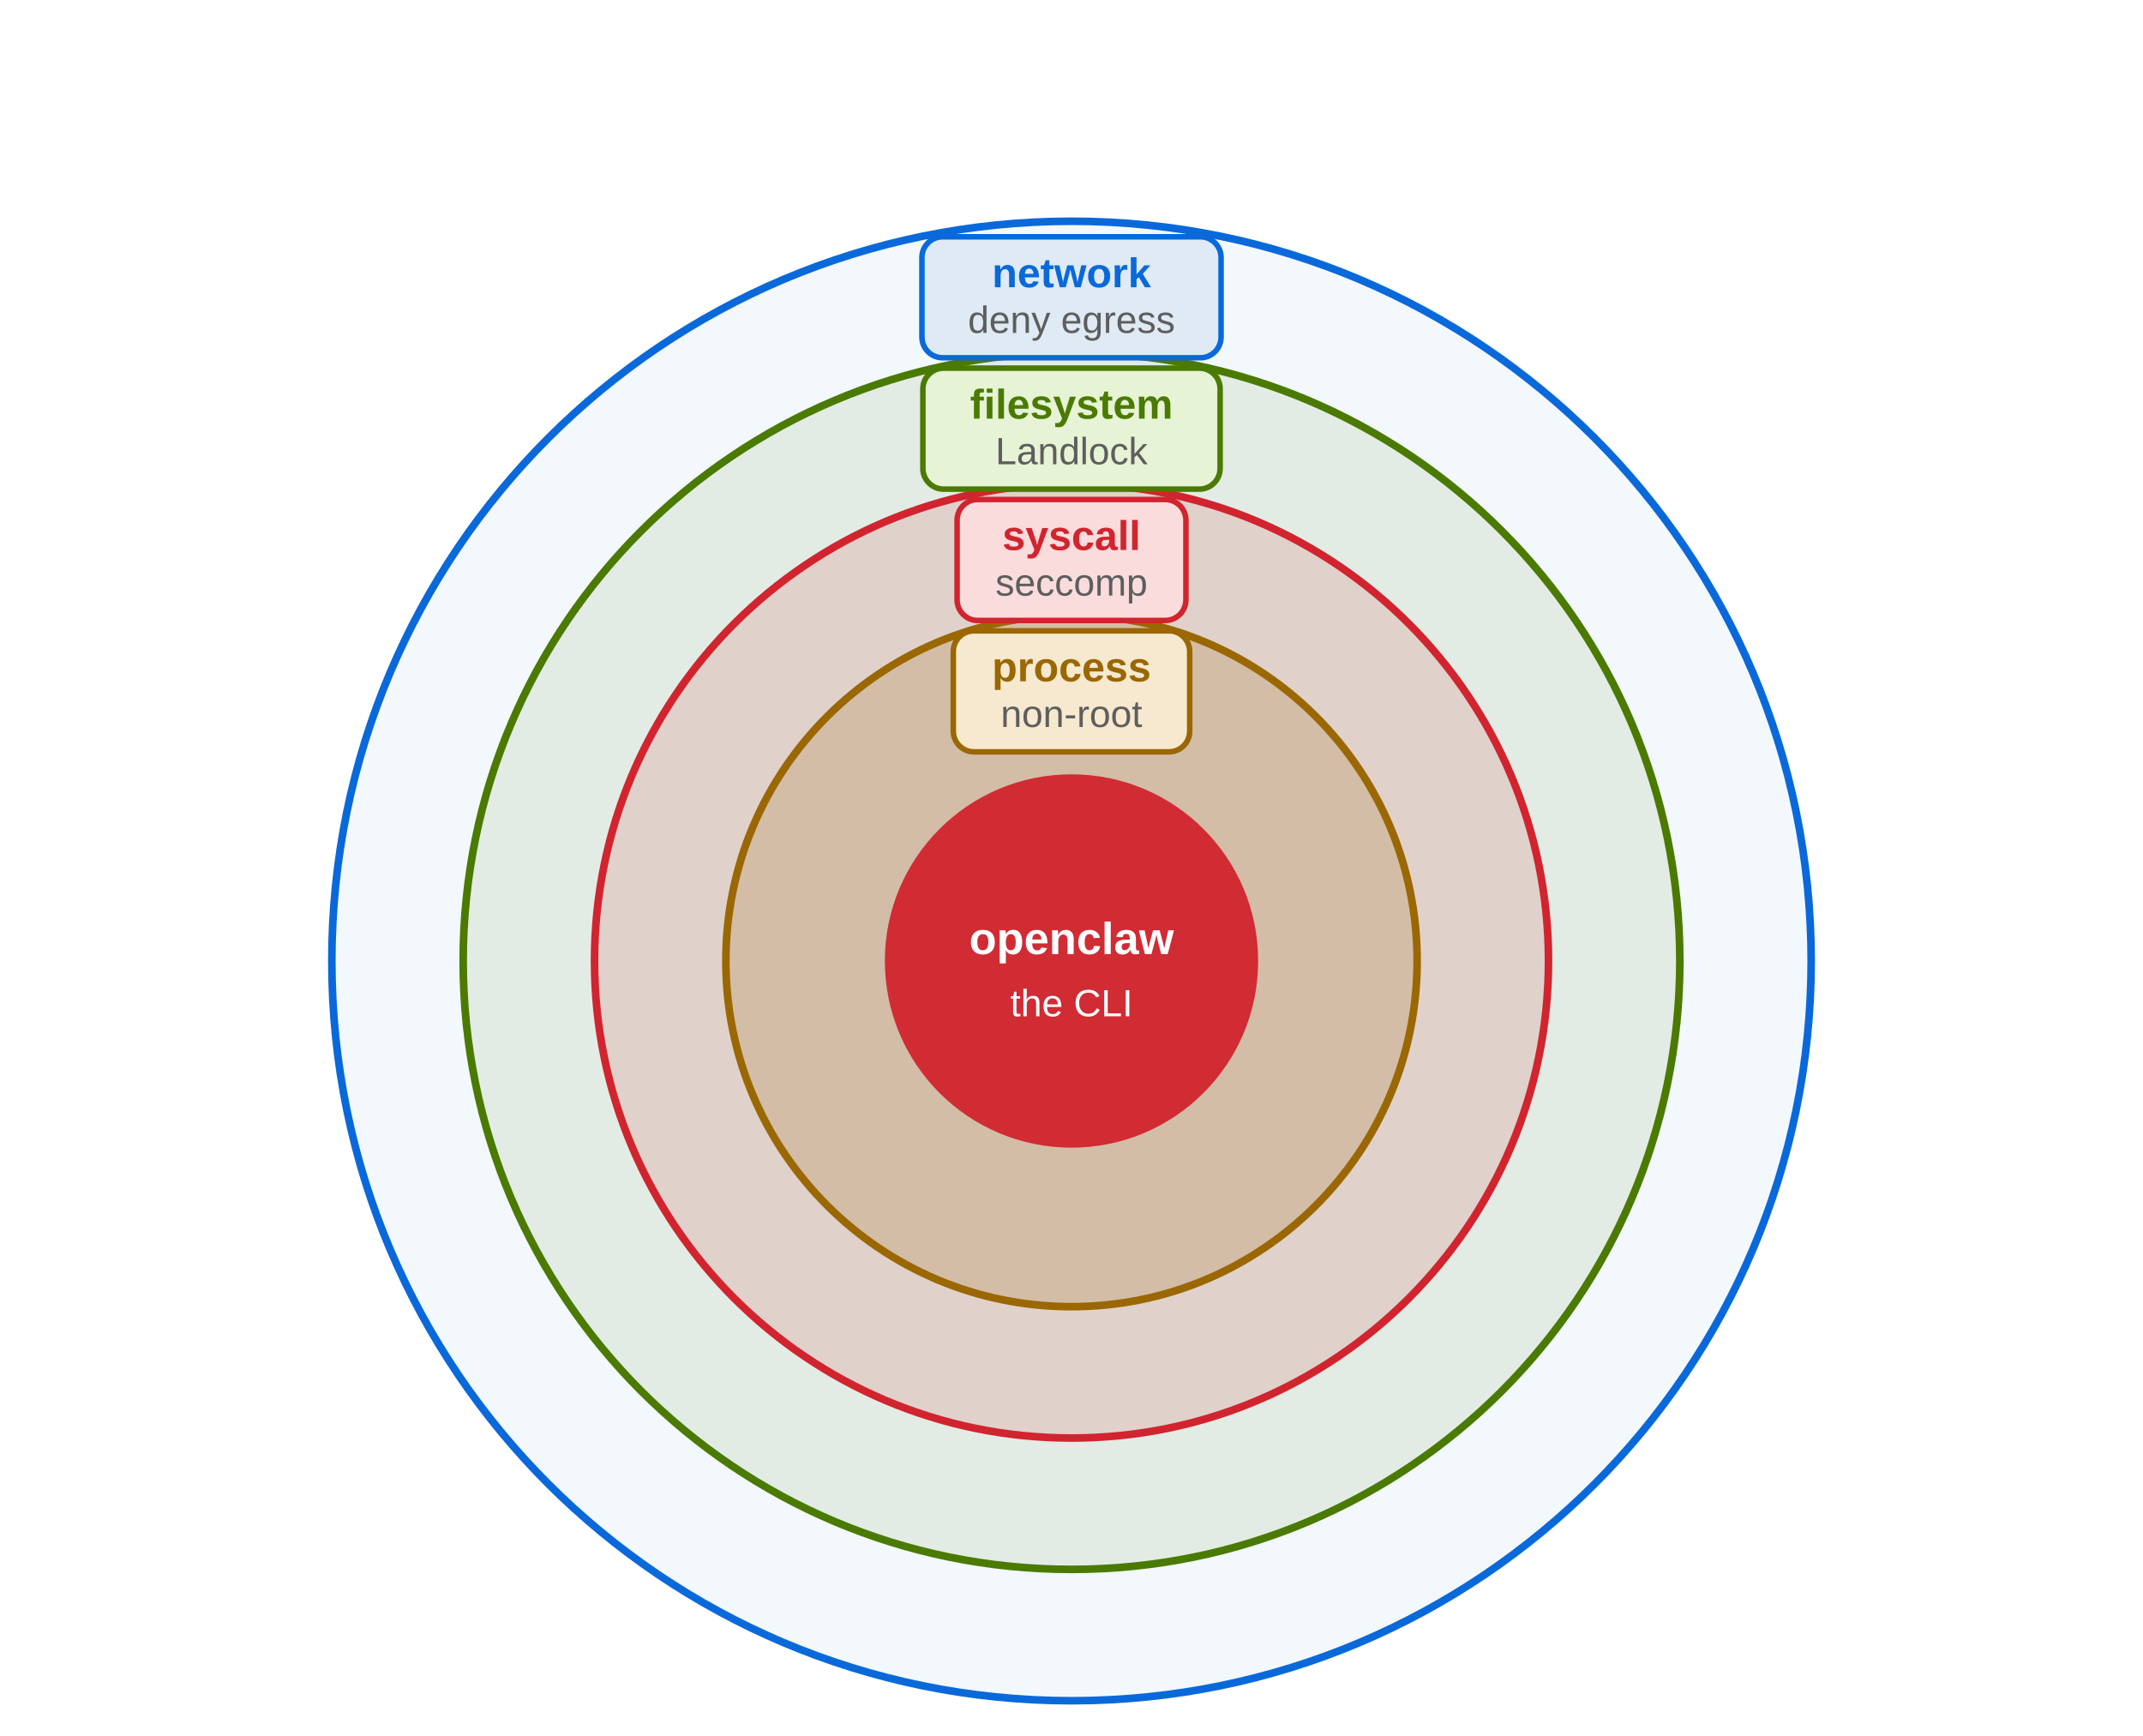
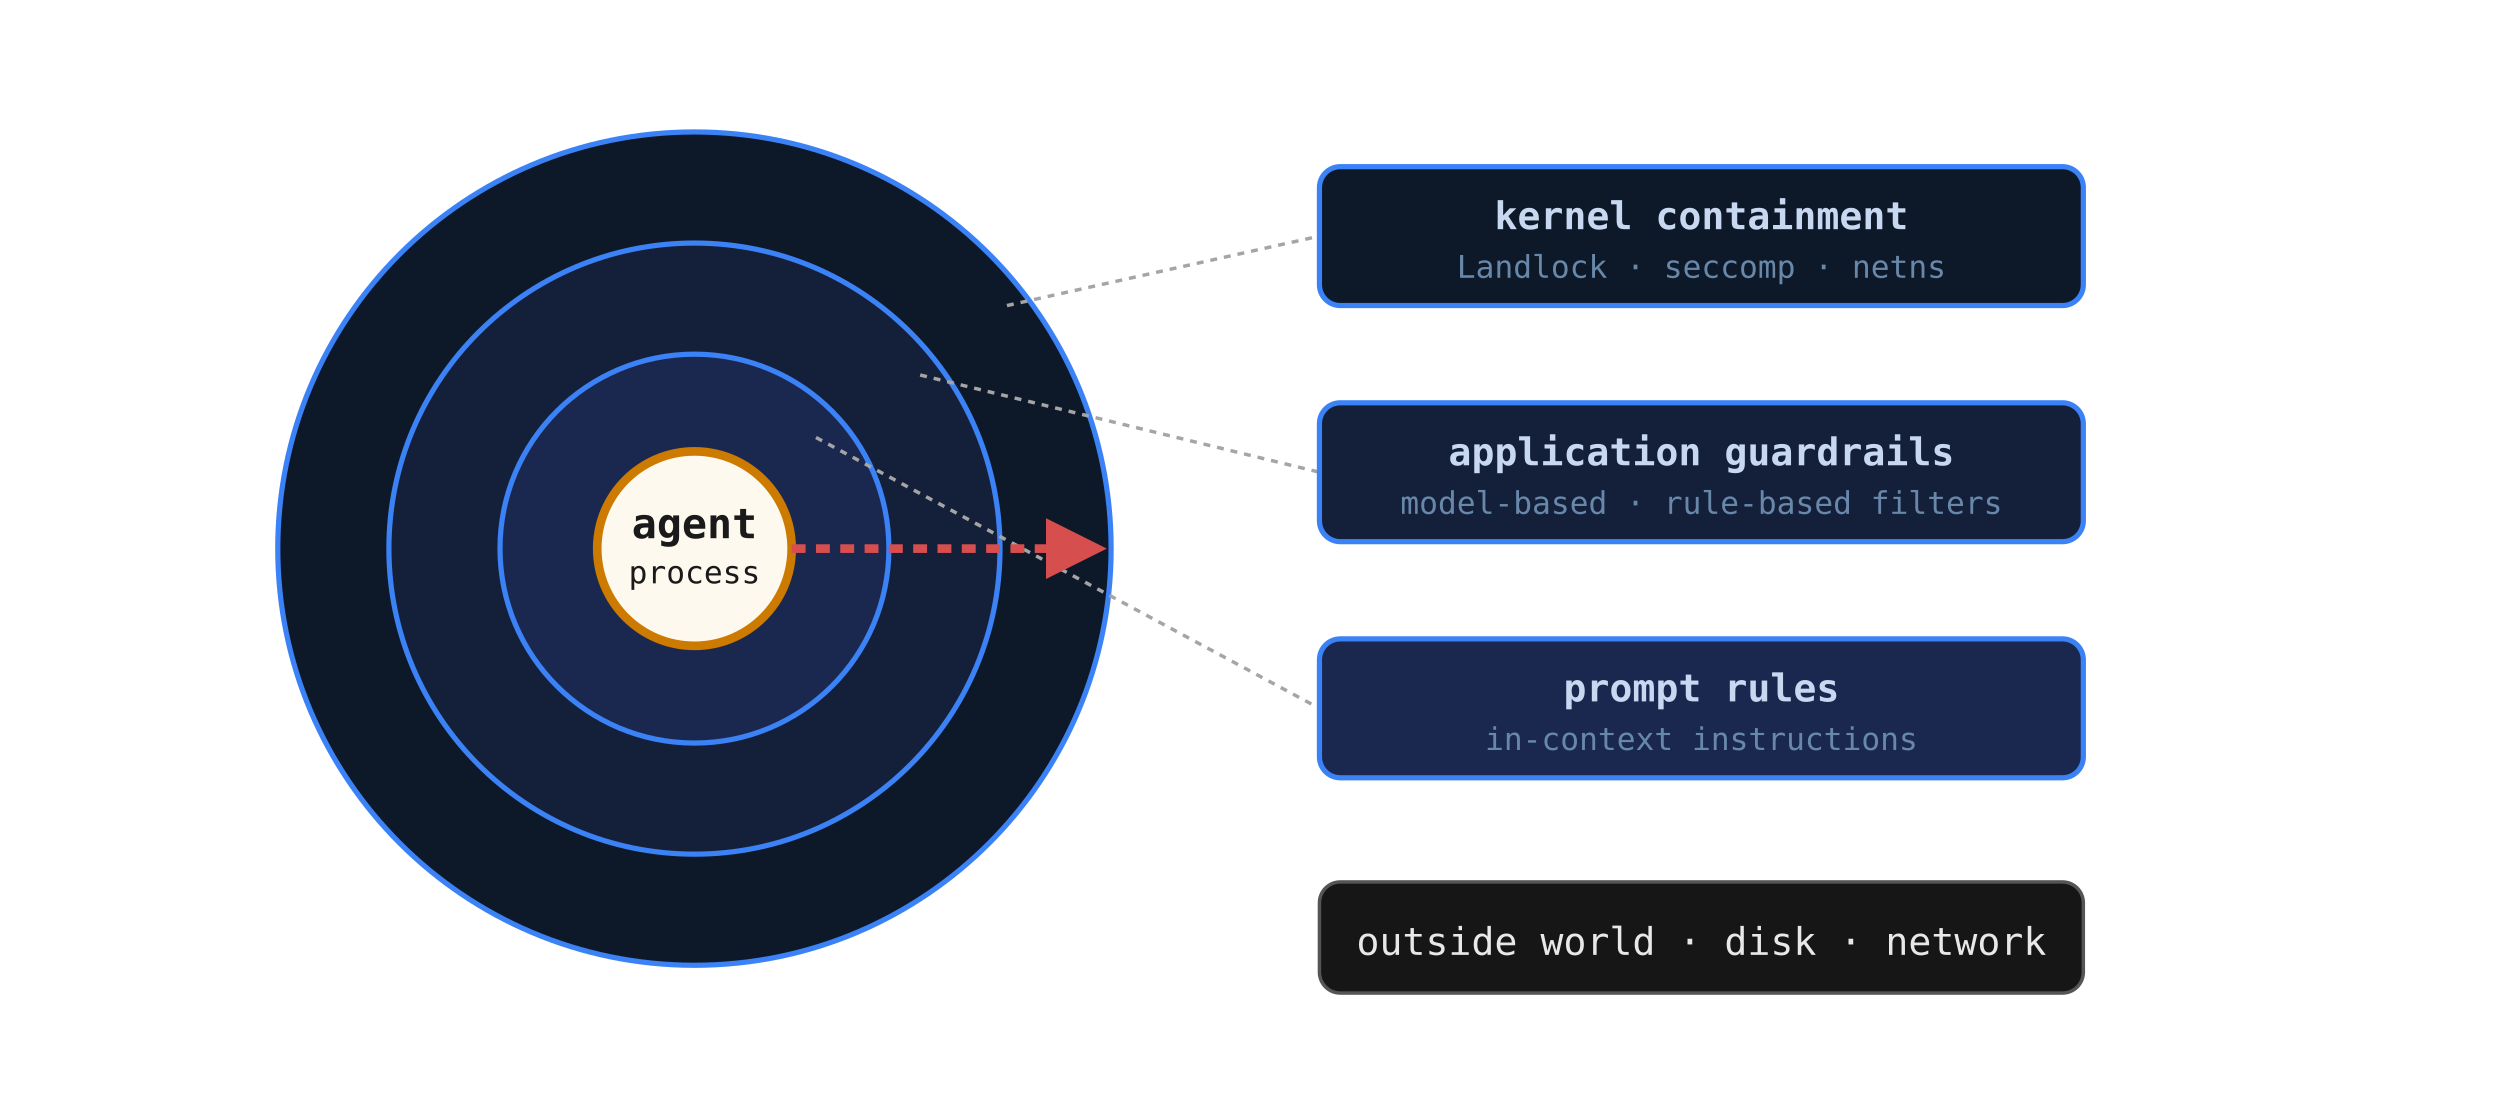
- <svg xmlns="http://www.w3.org/2000/svg" class="gfx-dark" viewBox="0 0 620 502" role="img" aria-label="OpenClaw runs inside nested kernel sandboxes, each a smaller blast radius." preserveAspectRatio="xMidYMid meet" style="width:100%;height:auto;display:block;background:#0d0d0d;border:1px solid #2a2a2a;border-radius:8px;padding:14px;max-width:780px;margin:1.5rem auto">
-   <defs />
-   <circle cx="310" cy="278" r="214" fill="var(--gfx-blue,#0969da)" fill-opacity="0.05" stroke="var(--gfx-blue,#0969da)" stroke-width="2.2" />
-   <circle cx="310" cy="278" r="176" fill="var(--gfx-green,#4a7a00)" fill-opacity="0.10" stroke="var(--gfx-green,#4a7a00)" stroke-width="2.2" />
-   <circle cx="310" cy="278" r="138" fill="var(--gfx-red,#d1242f)" fill-opacity="0.14" stroke="var(--gfx-red,#d1242f)" stroke-width="2.2" />
-   <circle cx="310" cy="278" r="100" fill="var(--gfx-amber,#9a6700)" fill-opacity="0.18" stroke="var(--gfx-amber,#9a6700)" stroke-width="2.2" />
-   <rect x="266.725" y="68.5" width="86.55" height="35" rx="6" fill="var(--gfx-tint-blue,#dfeaf5)" stroke="var(--gfx-blue,#0969da)" stroke-width="1.6" />
-   <text x="310" y="83.1" font-family="Arial, 'Helvetica Neue', Helvetica, sans-serif" font-size="12" fill="var(--gfx-blue,#0969da)" text-anchor="middle" font-weight="700">network</text>
-   <text x="310" y="96.3" font-family="Arial, 'Helvetica Neue', Helvetica, sans-serif" font-size="11" fill="var(--gfx-sub,#5e5e5e)" text-anchor="middle">deny egress</text>
-   <rect x="267" y="106.5" width="86" height="35" rx="6" fill="var(--gfx-tint-green,#e6f3d4)" stroke="var(--gfx-green,#4a7a00)" stroke-width="1.6" />
-   <text x="310" y="121.1" font-family="Arial, 'Helvetica Neue', Helvetica, sans-serif" font-size="12" fill="var(--gfx-green,#4a7a00)" text-anchor="middle" font-weight="700">filesystem</text>
-   <text x="310" y="134.3" font-family="Arial, 'Helvetica Neue', Helvetica, sans-serif" font-size="11" fill="var(--gfx-sub,#5e5e5e)" text-anchor="middle">Landlock</text>
-   <rect x="276.9" y="144.5" width="66.2" height="35" rx="6" fill="var(--gfx-tint-red,#fadcdc)" stroke="var(--gfx-red,#d1242f)" stroke-width="1.6" />
-   <text x="310" y="159.1" font-family="Arial, 'Helvetica Neue', Helvetica, sans-serif" font-size="12" fill="var(--gfx-red,#d1242f)" text-anchor="middle" font-weight="700">syscall</text>
-   <text x="310" y="172.3" font-family="Arial, 'Helvetica Neue', Helvetica, sans-serif" font-size="11" fill="var(--gfx-sub,#5e5e5e)" text-anchor="middle">seccomp</text>
-   <rect x="275.8" y="182.5" width="68.4" height="35" rx="6" fill="var(--gfx-tint-amber,#f7e9cf)" stroke="var(--gfx-amber,#9a6700)" stroke-width="1.6" />
-   <text x="310" y="197.1" font-family="Arial, 'Helvetica Neue', Helvetica, sans-serif" font-size="12" fill="var(--gfx-amber,#9a6700)" text-anchor="middle" font-weight="700">process</text>
-   <text x="310" y="210.3" font-family="Arial, 'Helvetica Neue', Helvetica, sans-serif" font-size="11" fill="var(--gfx-sub,#5e5e5e)" text-anchor="middle">non-root</text>
-   <circle cx="310" cy="278" r="54" fill="var(--gfx-red,#d1242f)" fill-opacity="0.95" />
-   <text x="310" y="276" font-family="Arial, 'Helvetica Neue', Helvetica, sans-serif" font-size="13" fill="var(--gfx-bg,#ffffff)" text-anchor="middle" font-weight="800">openclaw</text>
-   <text x="310" y="294" font-family="Arial, 'Helvetica Neue', Helvetica, sans-serif" font-size="11" fill="var(--gfx-bg,#ffffff)" text-anchor="middle">the CLI</text>
+ <svg xmlns="http://www.w3.org/2000/svg" class="gfx-dark" viewBox="0 0 720 320" preserveAspectRatio="xMidYMid meet" style="width:100%;height:auto;display:block;background:var(--bg,#0d0d0d);border:1px solid var(--e3,#2a2a2a);border-radius:8px;padding:14px;max-width:780px;margin:1.5rem auto" role="img" aria-label="Three concentric defense rings around an agent core, with side labels connected by leader lines. From inside to outside the rings are prompt rules, application guardrails, and kernel containment. An outbound action arrow leaves the agent and is stopped at the outermost ring. An outside-world box sits beyond the rings on the right.">
+   <defs>
+     <marker id="ring-q6-fail" viewBox="0 0 10 10" refX="9" refY="5" markerWidth="7" markerHeight="7" orient="auto">
+       <path d="M0,0 L10,5 L0,10 Z" fill="var(--gfx-red,#d74e4e)" />
+     </marker>
+   </defs>
+   <circle cx="200" cy="158" r="120" fill="var(--gfx-tint-blue,#0d1828)" stroke="var(--gfx-blue,#3b82f6)" stroke-width="1.5" />
+   <circle cx="200" cy="158" r="88" fill="var(--gfx-bg-soft,#141f3a)" stroke="var(--gfx-blue,#3b82f6)" stroke-width="1.5" />
+   <circle cx="200" cy="158" r="56" fill="var(--e2,#1a2850)" stroke="var(--gfx-blue,#3b82f6)" stroke-width="1.5" />
+   <circle cx="200" cy="158" r="28" fill="var(--e1,#fef9ee)" stroke="var(--gfx-amber,#cc7a00)" stroke-width="2.5" />
+   <text x="200" y="155" text-anchor="middle" font-size="12" font-family="ui-monospace, monospace" fill="var(--tx,#1a1a1a)" font-weight="800">agent</text>
+   <text x="200" y="168" text-anchor="middle" font-size="9" font-family="ui-monospace, monospace" fill="var(--tx,#1a1a1a)">process</text>
+   <line x1="290" y1="88" x2="380" y2="68" stroke="var(--gfx-sub,#a5a5a5)" stroke-width="1" stroke-dasharray="2 2" />
+   <line x1="265" y1="108" x2="380" y2="136" stroke="var(--gfx-sub,#a5a5a5)" stroke-width="1" stroke-dasharray="2 2" />
+   <line x1="235" y1="126" x2="380" y2="204" stroke="var(--gfx-sub,#a5a5a5)" stroke-width="1" stroke-dasharray="2 2" />
+   <rect x="380" y="48" width="220" height="40" rx="6" fill="var(--gfx-tint-blue,#0d1828)" stroke="var(--gfx-blue,#3b82f6)" stroke-width="1.5" />
+   <text x="490" y="66" text-anchor="middle" font-size="11" font-family="ui-monospace, monospace" fill="var(--gfx-blue,#c8d8f0)" font-weight="700">kernel containment</text>
+   <text x="490" y="80" text-anchor="middle" font-size="9" font-family="ui-monospace, monospace" fill="var(--gfx-sub,#6888aa)">Landlock · seccomp · netns</text>
+   <rect x="380" y="116" width="220" height="40" rx="6" fill="var(--gfx-bg-soft,#141f3a)" stroke="var(--gfx-blue,#3b82f6)" stroke-width="1.5" />
+   <text x="490" y="134" text-anchor="middle" font-size="11" font-family="ui-monospace, monospace" fill="var(--gfx-blue,#c8d8f0)" font-weight="700">application guardrails</text>
+   <text x="490" y="148" text-anchor="middle" font-size="9" font-family="ui-monospace, monospace" fill="var(--gfx-sub,#6888aa)">model-based · rule-based filters</text>
+   <rect x="380" y="184" width="220" height="40" rx="6" fill="var(--e2,#1a2850)" stroke="var(--gfx-blue,#3b82f6)" stroke-width="1.5" />
+   <text x="490" y="202" text-anchor="middle" font-size="11" font-family="ui-monospace, monospace" fill="var(--gfx-blue,#c8d8f0)" font-weight="700">prompt rules</text>
+   <text x="490" y="216" text-anchor="middle" font-size="9" font-family="ui-monospace, monospace" fill="var(--gfx-sub,#6888aa)">in-context instructions</text>
+   <line x1="228" y1="158" x2="317" y2="158" stroke="var(--gfx-red,#d74e4e)" stroke-width="2.5" stroke-dasharray="4 3" marker-end="url(#ring-q6-fail)" />
+   <rect x="380" y="254" width="220" height="32" rx="6" fill="var(--e1,#161616)" stroke="var(--e3,#555)" />
+   <text x="490" y="275" text-anchor="middle" font-size="11" font-family="ui-monospace, monospace" fill="var(--tx,#e8e8e8)">outside world  ·  disk · network</text>
</svg>
